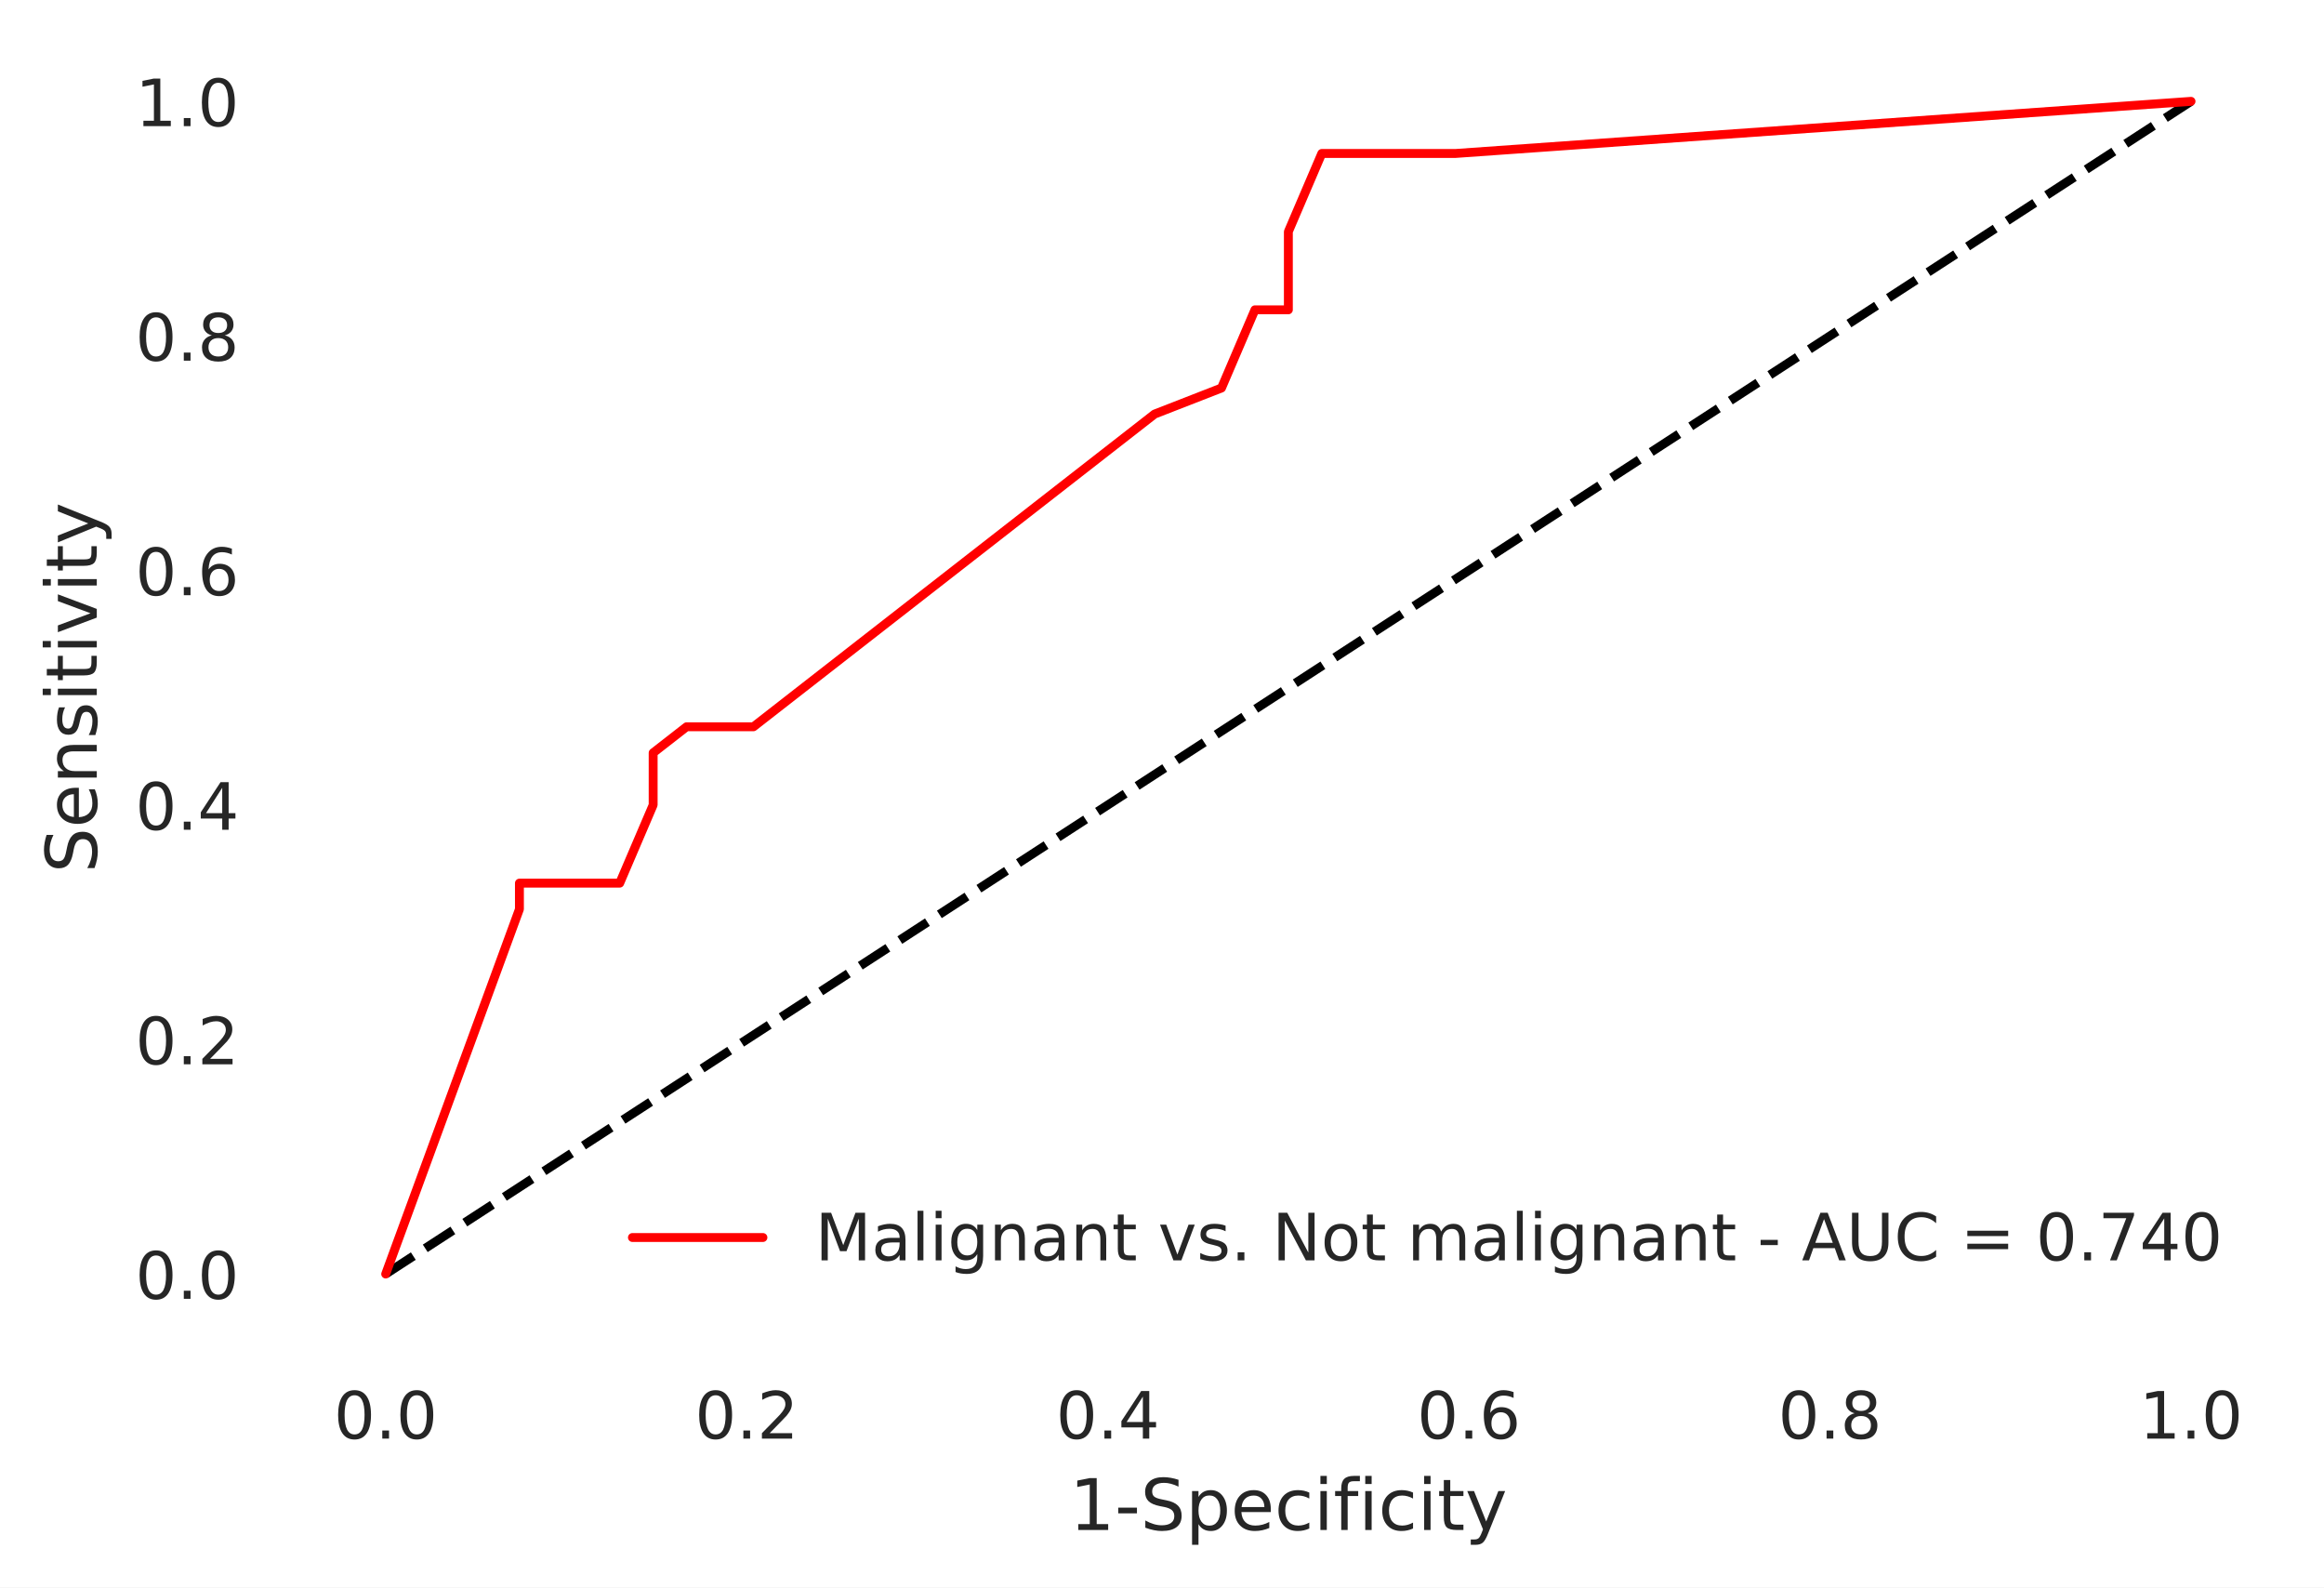
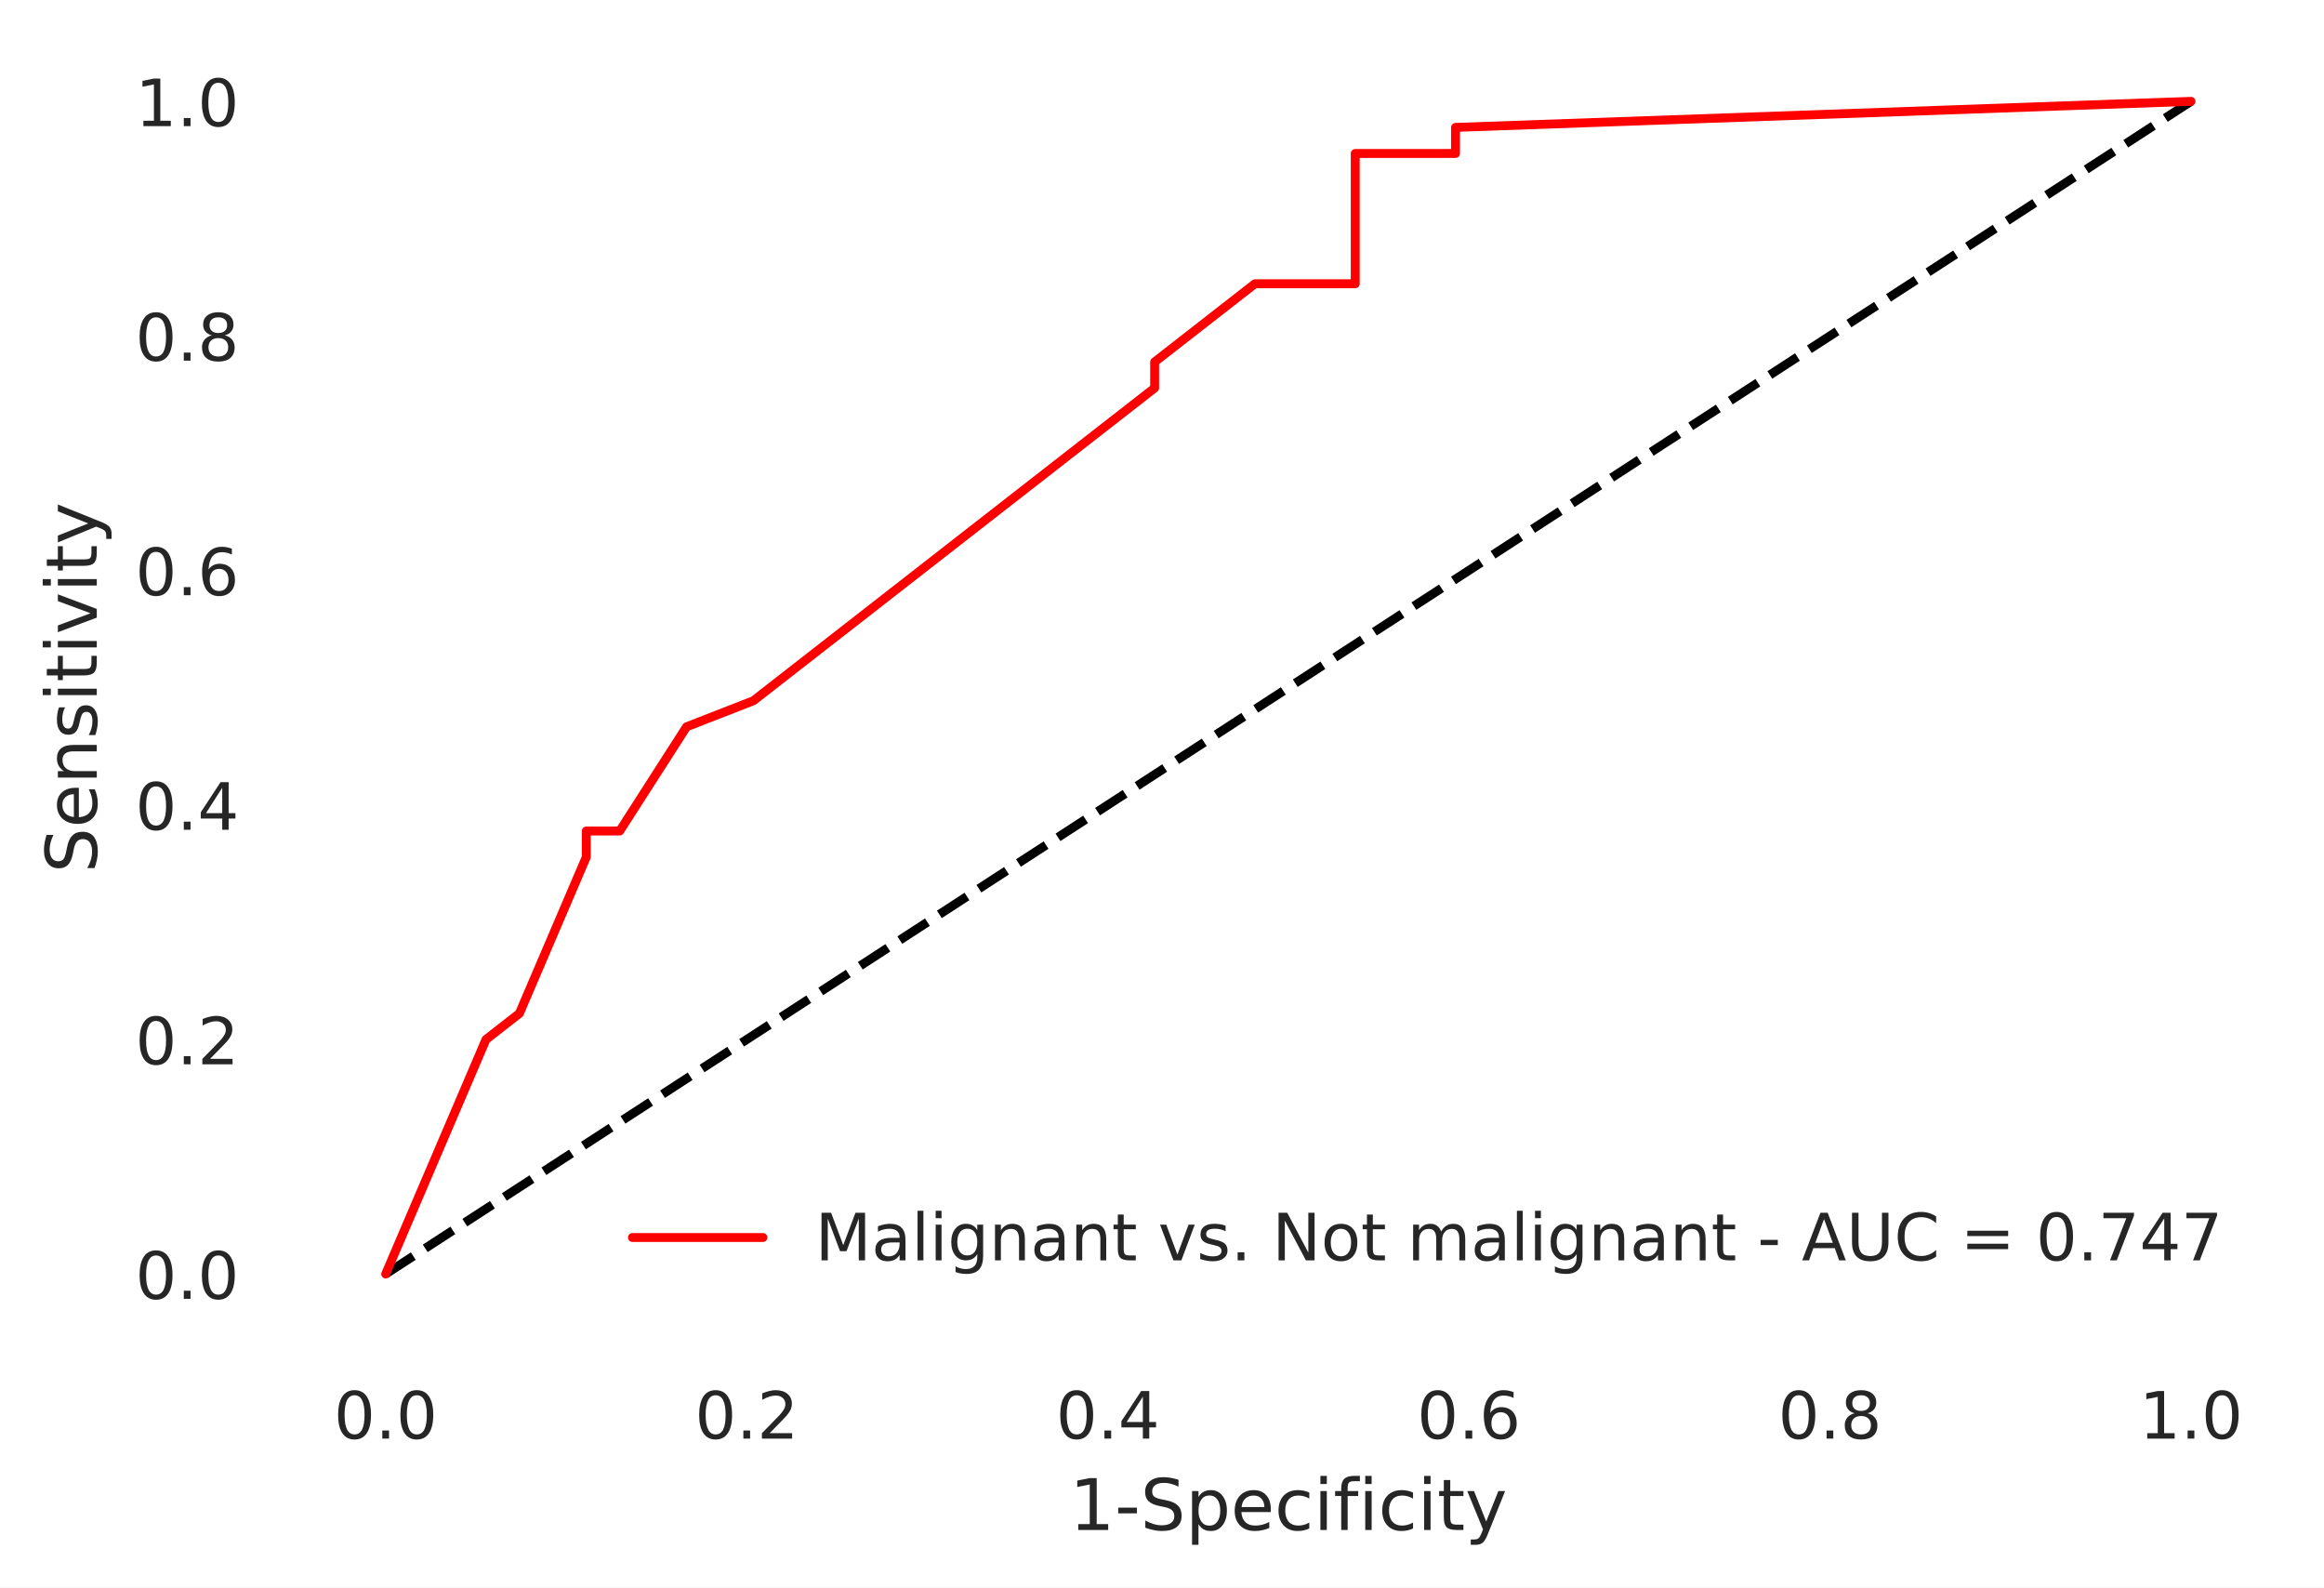
<svg xmlns="http://www.w3.org/2000/svg" xmlns:xlink="http://www.w3.org/1999/xlink" height="267.6pt" version="1.1" viewBox="0 0 391.807 267.6" width="391.807pt">
  <defs>
    <style type="text/css">
*{stroke-linecap:butt;stroke-linejoin:round;}
  </style>
  </defs>
  <g id="figure_1">
    <g id="patch_1">
      <path d="M 0 267.6  L 391.807 267.6  L 391.807 0  L 0 0  z " style="fill:#ffffff;" />
    </g>
    <g id="axes_1">
      <g id="patch_2">
        <path d="M 49.807 224.64  L 384.607 224.64  L 384.607 7.2  L 49.807 7.2  z " style="fill:#ffffff;" />
      </g>
      <g id="matplotlib.axis_1">
        <g id="xtick_1">
          <g id="line2d_1">
-             <path clip-path="url(#p9350e32e43)" d="M 65.025 224.64  L 65.025 7.2  " style="fill:none;stroke:#ffffff;stroke-linecap:round;" />
+             <path clip-path="url(#p1041150e8d)" d="M 65.025 224.64  L 65.025 7.2  " style="fill:none;stroke:#ffffff;stroke-linecap:round;" />
          </g>
          <g id="text_1">
            <defs>
              <path d="M 31.781 66.406  Q 24.172 66.406 20.328 58.906  Q 16.5 51.422 16.5 36.375  Q 16.5 21.391 20.328 13.891  Q 24.172 6.391 31.781 6.391  Q 39.453 6.391 43.281 13.891  Q 47.125 21.391 47.125 36.375  Q 47.125 51.422 43.281 58.906  Q 39.453 66.406 31.781 66.406  z M 31.781 74.219  Q 44.047 74.219 50.516 64.516  Q 56.984 54.828 56.984 36.375  Q 56.984 17.969 50.516 8.266  Q 44.047 -1.422 31.781 -1.422  Q 19.531 -1.422 13.062 8.266  Q 6.594 17.969 6.594 36.375  Q 6.594 54.828 13.062 64.516  Q 19.531 74.219 31.781 74.219  z " id="DejaVuSans-48" />
              <path d="M 10.688 12.406  L 21 12.406  L 21 0  L 10.688 0  z " id="DejaVuSans-46" />
            </defs>
            <g style="fill:#262626;" transform="translate(56.27865 242.4983)scale(0.11 -0.11)">
              <use xlink:href="#DejaVuSans-48" />
              <use x="63.623" xlink:href="#DejaVuSans-46" />
              <use x="95.41" xlink:href="#DejaVuSans-48" />
            </g>
          </g>
        </g>
        <g id="xtick_2">
          <g id="line2d_2">
-             <path clip-path="url(#p9350e32e43)" d="M 125.898 224.64  L 125.898 7.2  " style="fill:none;stroke:#ffffff;stroke-linecap:round;" />
+             <path clip-path="url(#p1041150e8d)" d="M 125.898 224.64  L 125.898 7.2  " style="fill:none;stroke:#ffffff;stroke-linecap:round;" />
          </g>
          <g id="text_2">
            <defs>
              <path d="M 19.188 8.297  L 53.609 8.297  L 53.609 0  L 7.328 0  L 7.328 8.297  Q 12.938 14.109 22.625 23.891  Q 32.328 33.688 34.812 36.531  Q 39.547 41.844 41.422 45.531  Q 43.312 49.219 43.312 52.781  Q 43.312 58.594 39.234 62.25  Q 35.156 65.922 28.609 65.922  Q 23.969 65.922 18.812 64.312  Q 13.672 62.703 7.812 59.422  L 7.812 69.391  Q 13.766 71.781 18.938 73  Q 24.125 74.219 28.422 74.219  Q 39.75 74.219 46.484 68.547  Q 53.219 62.891 53.219 53.422  Q 53.219 48.922 51.531 44.891  Q 49.859 40.875 45.406 35.406  Q 44.188 33.984 37.641 27.219  Q 31.109 20.453 19.188 8.297  z " id="DejaVuSans-50" />
            </defs>
            <g style="fill:#262626;" transform="translate(117.1514 242.4983)scale(0.11 -0.11)">
              <use xlink:href="#DejaVuSans-48" />
              <use x="63.623" xlink:href="#DejaVuSans-46" />
              <use x="95.41" xlink:href="#DejaVuSans-50" />
            </g>
          </g>
        </g>
        <g id="xtick_3">
          <g id="line2d_3">
-             <path clip-path="url(#p9350e32e43)" d="M 186.771 224.64  L 186.771 7.2  " style="fill:none;stroke:#ffffff;stroke-linecap:round;" />
+             <path clip-path="url(#p1041150e8d)" d="M 186.771 224.64  L 186.771 7.2  " style="fill:none;stroke:#ffffff;stroke-linecap:round;" />
          </g>
          <g id="text_3">
            <defs>
              <path d="M 37.797 64.312  L 12.891 25.391  L 37.797 25.391  z M 35.203 72.906  L 47.609 72.906  L 47.609 25.391  L 58.016 25.391  L 58.016 17.188  L 47.609 17.188  L 47.609 0  L 37.797 0  L 37.797 17.188  L 4.891 17.188  L 4.891 26.703  z " id="DejaVuSans-52" />
            </defs>
            <g style="fill:#262626;" transform="translate(178.0241 242.4983)scale(0.11 -0.11)">
              <use xlink:href="#DejaVuSans-48" />
              <use x="63.623" xlink:href="#DejaVuSans-46" />
              <use x="95.41" xlink:href="#DejaVuSans-52" />
            </g>
          </g>
        </g>
        <g id="xtick_4">
          <g id="line2d_4">
-             <path clip-path="url(#p9350e32e43)" d="M 247.644 224.64  L 247.644 7.2  " style="fill:none;stroke:#ffffff;stroke-linecap:round;" />
+             <path clip-path="url(#p1041150e8d)" d="M 247.644 224.64  L 247.644 7.2  " style="fill:none;stroke:#ffffff;stroke-linecap:round;" />
          </g>
          <g id="text_4">
            <defs>
              <path d="M 33.016 40.375  Q 26.375 40.375 22.484 35.828  Q 18.609 31.297 18.609 23.391  Q 18.609 15.531 22.484 10.953  Q 26.375 6.391 33.016 6.391  Q 39.656 6.391 43.531 10.953  Q 47.406 15.531 47.406 23.391  Q 47.406 31.297 43.531 35.828  Q 39.656 40.375 33.016 40.375  z M 52.594 71.297  L 52.594 62.312  Q 48.875 64.062 45.094 64.984  Q 41.312 65.922 37.594 65.922  Q 27.828 65.922 22.672 59.328  Q 17.531 52.734 16.797 39.406  Q 19.672 43.656 24.016 45.922  Q 28.375 48.188 33.594 48.188  Q 44.578 48.188 50.953 41.516  Q 57.328 34.859 57.328 23.391  Q 57.328 12.156 50.688 5.359  Q 44.047 -1.422 33.016 -1.422  Q 20.359 -1.422 13.672 8.266  Q 6.984 17.969 6.984 36.375  Q 6.984 53.656 15.188 63.938  Q 23.391 74.219 37.203 74.219  Q 40.922 74.219 44.703 73.484  Q 48.484 72.75 52.594 71.297  z " id="DejaVuSans-54" />
            </defs>
            <g style="fill:#262626;" transform="translate(238.8968 242.4983)scale(0.11 -0.11)">
              <use xlink:href="#DejaVuSans-48" />
              <use x="63.623" xlink:href="#DejaVuSans-46" />
              <use x="95.41" xlink:href="#DejaVuSans-54" />
            </g>
          </g>
        </g>
        <g id="xtick_5">
          <g id="line2d_5">
-             <path clip-path="url(#p9350e32e43)" d="M 308.516 224.64  L 308.516 7.2  " style="fill:none;stroke:#ffffff;stroke-linecap:round;" />
+             <path clip-path="url(#p1041150e8d)" d="M 308.516 224.64  L 308.516 7.2  " style="fill:none;stroke:#ffffff;stroke-linecap:round;" />
          </g>
          <g id="text_5">
            <defs>
              <path d="M 31.781 34.625  Q 24.75 34.625 20.719 30.859  Q 16.703 27.094 16.703 20.516  Q 16.703 13.922 20.719 10.156  Q 24.75 6.391 31.781 6.391  Q 38.812 6.391 42.859 10.172  Q 46.922 13.969 46.922 20.516  Q 46.922 27.094 42.891 30.859  Q 38.875 34.625 31.781 34.625  z M 21.922 38.812  Q 15.578 40.375 12.031 44.719  Q 8.5 49.078 8.5 55.328  Q 8.5 64.062 14.719 69.141  Q 20.953 74.219 31.781 74.219  Q 42.672 74.219 48.875 69.141  Q 55.078 64.062 55.078 55.328  Q 55.078 49.078 51.531 44.719  Q 48 40.375 41.703 38.812  Q 48.828 37.156 52.797 32.312  Q 56.781 27.484 56.781 20.516  Q 56.781 9.906 50.312 4.234  Q 43.844 -1.422 31.781 -1.422  Q 19.734 -1.422 13.25 4.234  Q 6.781 9.906 6.781 20.516  Q 6.781 27.484 10.781 32.312  Q 14.797 37.156 21.922 38.812  z M 18.312 54.391  Q 18.312 48.734 21.844 45.562  Q 25.391 42.391 31.781 42.391  Q 38.141 42.391 41.719 45.562  Q 45.312 48.734 45.312 54.391  Q 45.312 60.062 41.719 63.234  Q 38.141 66.406 31.781 66.406  Q 25.391 66.406 21.844 63.234  Q 18.312 60.062 18.312 54.391  z " id="DejaVuSans-56" />
            </defs>
            <g style="fill:#262626;" transform="translate(299.7696 242.4983)scale(0.11 -0.11)">
              <use xlink:href="#DejaVuSans-48" />
              <use x="63.623" xlink:href="#DejaVuSans-46" />
              <use x="95.41" xlink:href="#DejaVuSans-56" />
            </g>
          </g>
        </g>
        <g id="xtick_6">
          <g id="line2d_6">
-             <path clip-path="url(#p9350e32e43)" d="M 369.389 224.64  L 369.389 7.2  " style="fill:none;stroke:#ffffff;stroke-linecap:round;" />
+             <path clip-path="url(#p1041150e8d)" d="M 369.389 224.64  L 369.389 7.2  " style="fill:none;stroke:#ffffff;stroke-linecap:round;" />
          </g>
          <g id="text_6">
            <defs>
              <path d="M 12.406 8.297  L 28.516 8.297  L 28.516 63.922  L 10.984 60.406  L 10.984 69.391  L 28.422 72.906  L 38.281 72.906  L 38.281 8.297  L 54.391 8.297  L 54.391 0  L 12.406 0  z " id="DejaVuSans-49" />
            </defs>
            <g style="fill:#262626;" transform="translate(360.6423 242.4983)scale(0.11 -0.11)">
              <use xlink:href="#DejaVuSans-49" />
              <use x="63.623" xlink:href="#DejaVuSans-46" />
              <use x="95.41" xlink:href="#DejaVuSans-48" />
            </g>
          </g>
        </g>
        <g id="text_7">
          <defs>
            <path d="M 4.891 31.391  L 31.203 31.391  L 31.203 23.391  L 4.891 23.391  z " id="DejaVuSans-45" />
            <path d="M 53.516 70.516  L 53.516 60.891  Q 47.906 63.578 42.922 64.891  Q 37.938 66.219 33.297 66.219  Q 25.25 66.219 20.875 63.094  Q 16.5 59.969 16.5 54.203  Q 16.5 49.359 19.406 46.891  Q 22.312 44.438 30.422 42.922  L 36.375 41.703  Q 47.406 39.594 52.656 34.297  Q 57.906 29 57.906 20.125  Q 57.906 9.516 50.797 4.047  Q 43.703 -1.422 29.984 -1.422  Q 24.812 -1.422 18.969 -0.25  Q 13.141 0.922 6.891 3.219  L 6.891 13.375  Q 12.891 10.016 18.656 8.297  Q 24.422 6.594 29.984 6.594  Q 38.422 6.594 43.016 9.906  Q 47.609 13.234 47.609 19.391  Q 47.609 24.75 44.312 27.781  Q 41.016 30.812 33.5 32.328  L 27.484 33.5  Q 16.453 35.688 11.516 40.375  Q 6.594 45.062 6.594 53.422  Q 6.594 63.094 13.406 68.656  Q 20.219 74.219 32.172 74.219  Q 37.312 74.219 42.625 73.281  Q 47.953 72.359 53.516 70.516  z " id="DejaVuSans-83" />
            <path d="M 18.109 8.203  L 18.109 -20.797  L 9.078 -20.797  L 9.078 54.688  L 18.109 54.688  L 18.109 46.391  Q 20.953 51.266 25.266 53.625  Q 29.594 56 35.594 56  Q 45.562 56 51.781 48.094  Q 58.016 40.188 58.016 27.297  Q 58.016 14.406 51.781 6.484  Q 45.562 -1.422 35.594 -1.422  Q 29.594 -1.422 25.266 0.953  Q 20.953 3.328 18.109 8.203  z M 48.688 27.297  Q 48.688 37.203 44.609 42.844  Q 40.531 48.484 33.406 48.484  Q 26.266 48.484 22.188 42.844  Q 18.109 37.203 18.109 27.297  Q 18.109 17.391 22.188 11.75  Q 26.266 6.109 33.406 6.109  Q 40.531 6.109 44.609 11.75  Q 48.688 17.391 48.688 27.297  z " id="DejaVuSans-112" />
            <path d="M 56.203 29.594  L 56.203 25.203  L 14.891 25.203  Q 15.484 15.922 20.484 11.062  Q 25.484 6.203 34.422 6.203  Q 39.594 6.203 44.453 7.469  Q 49.312 8.734 54.109 11.281  L 54.109 2.781  Q 49.266 0.734 44.188 -0.344  Q 39.109 -1.422 33.891 -1.422  Q 20.797 -1.422 13.156 6.188  Q 5.516 13.812 5.516 26.812  Q 5.516 40.234 12.766 48.109  Q 20.016 56 32.328 56  Q 43.359 56 49.781 48.891  Q 56.203 41.797 56.203 29.594  z M 47.219 32.234  Q 47.125 39.594 43.094 43.984  Q 39.062 48.391 32.422 48.391  Q 24.906 48.391 20.391 44.141  Q 15.875 39.891 15.188 32.172  z " id="DejaVuSans-101" />
            <path d="M 48.781 52.594  L 48.781 44.188  Q 44.969 46.297 41.141 47.344  Q 37.312 48.391 33.406 48.391  Q 24.656 48.391 19.812 42.844  Q 14.984 37.312 14.984 27.297  Q 14.984 17.281 19.812 11.734  Q 24.656 6.203 33.406 6.203  Q 37.312 6.203 41.141 7.25  Q 44.969 8.297 48.781 10.406  L 48.781 2.094  Q 45.016 0.344 40.984 -0.531  Q 36.969 -1.422 32.422 -1.422  Q 20.062 -1.422 12.781 6.344  Q 5.516 14.109 5.516 27.297  Q 5.516 40.672 12.859 48.328  Q 20.219 56 33.016 56  Q 37.156 56 41.109 55.141  Q 45.062 54.297 48.781 52.594  z " id="DejaVuSans-99" />
            <path d="M 9.422 54.688  L 18.406 54.688  L 18.406 0  L 9.422 0  z M 9.422 75.984  L 18.406 75.984  L 18.406 64.594  L 9.422 64.594  z " id="DejaVuSans-105" />
            <path d="M 37.109 75.984  L 37.109 68.5  L 28.516 68.5  Q 23.688 68.5 21.797 66.547  Q 19.922 64.594 19.922 59.516  L 19.922 54.688  L 34.719 54.688  L 34.719 47.703  L 19.922 47.703  L 19.922 0  L 10.891 0  L 10.891 47.703  L 2.297 47.703  L 2.297 54.688  L 10.891 54.688  L 10.891 58.5  Q 10.891 67.625 15.141 71.797  Q 19.391 75.984 28.609 75.984  z " id="DejaVuSans-102" />
            <path d="M 18.312 70.219  L 18.312 54.688  L 36.812 54.688  L 36.812 47.703  L 18.312 47.703  L 18.312 18.016  Q 18.312 11.328 20.141 9.422  Q 21.969 7.516 27.594 7.516  L 36.812 7.516  L 36.812 0  L 27.594 0  Q 17.188 0 13.234 3.875  Q 9.281 7.766 9.281 18.016  L 9.281 47.703  L 2.688 47.703  L 2.688 54.688  L 9.281 54.688  L 9.281 70.219  z " id="DejaVuSans-116" />
            <path d="M 32.172 -5.078  Q 28.375 -14.844 24.75 -17.812  Q 21.141 -20.797 15.094 -20.797  L 7.906 -20.797  L 7.906 -13.281  L 13.188 -13.281  Q 16.891 -13.281 18.938 -11.516  Q 21 -9.766 23.484 -3.219  L 25.094 0.875  L 2.984 54.688  L 12.5 54.688  L 29.594 11.922  L 46.688 54.688  L 56.203 54.688  z " id="DejaVuSans-121" />
          </defs>
          <g style="fill:#262626;" transform="translate(180.3006 257.9041)scale(0.12 -0.12)">
            <use xlink:href="#DejaVuSans-49" />
            <use x="63.623" xlink:href="#DejaVuSans-45" />
            <use x="99.707" xlink:href="#DejaVuSans-83" />
            <use x="163.184" xlink:href="#DejaVuSans-112" />
            <use x="226.66" xlink:href="#DejaVuSans-101" />
            <use x="288.184" xlink:href="#DejaVuSans-99" />
            <use x="343.164" xlink:href="#DejaVuSans-105" />
            <use x="370.947" xlink:href="#DejaVuSans-102" />
            <use x="406.152" xlink:href="#DejaVuSans-105" />
            <use x="433.936" xlink:href="#DejaVuSans-99" />
            <use x="488.916" xlink:href="#DejaVuSans-105" />
            <use x="516.699" xlink:href="#DejaVuSans-116" />
            <use x="555.908" xlink:href="#DejaVuSans-121" />
          </g>
        </g>
      </g>
      <g id="matplotlib.axis_2">
        <g id="ytick_1">
          <g id="line2d_7">
-             <path clip-path="url(#p9350e32e43)" d="M 49.807 214.756  L 384.607 214.756  " style="fill:none;stroke:#ffffff;stroke-linecap:round;" />
+             <path clip-path="url(#p1041150e8d)" d="M 49.807 214.756  L 384.607 214.756  " style="fill:none;stroke:#ffffff;stroke-linecap:round;" />
          </g>
          <g id="text_8">
            <g style="fill:#262626;" transform="translate(22.81375 218.9355)scale(0.11 -0.11)">
              <use xlink:href="#DejaVuSans-48" />
              <use x="63.623" xlink:href="#DejaVuSans-46" />
              <use x="95.41" xlink:href="#DejaVuSans-48" />
            </g>
          </g>
        </g>
        <g id="ytick_2">
          <g id="line2d_8">
-             <path clip-path="url(#p9350e32e43)" d="M 49.807 175.222  L 384.607 175.222  " style="fill:none;stroke:#ffffff;stroke-linecap:round;" />
+             <path clip-path="url(#p1041150e8d)" d="M 49.807 175.222  L 384.607 175.222  " style="fill:none;stroke:#ffffff;stroke-linecap:round;" />
          </g>
          <g id="text_9">
            <g style="fill:#262626;" transform="translate(22.81375 179.401)scale(0.11 -0.11)">
              <use xlink:href="#DejaVuSans-48" />
              <use x="63.623" xlink:href="#DejaVuSans-46" />
              <use x="95.41" xlink:href="#DejaVuSans-50" />
            </g>
          </g>
        </g>
        <g id="ytick_3">
          <g id="line2d_9">
-             <path clip-path="url(#p9350e32e43)" d="M 49.807 135.687  L 384.607 135.687  " style="fill:none;stroke:#ffffff;stroke-linecap:round;" />
+             <path clip-path="url(#p1041150e8d)" d="M 49.807 135.687  L 384.607 135.687  " style="fill:none;stroke:#ffffff;stroke-linecap:round;" />
          </g>
          <g id="text_10">
            <g style="fill:#262626;" transform="translate(22.81375 139.8664)scale(0.11 -0.11)">
              <use xlink:href="#DejaVuSans-48" />
              <use x="63.623" xlink:href="#DejaVuSans-46" />
              <use x="95.41" xlink:href="#DejaVuSans-52" />
            </g>
          </g>
        </g>
        <g id="ytick_4">
          <g id="line2d_10">
-             <path clip-path="url(#p9350e32e43)" d="M 49.807 96.153  L 384.607 96.153  " style="fill:none;stroke:#ffffff;stroke-linecap:round;" />
+             <path clip-path="url(#p1041150e8d)" d="M 49.807 96.153  L 384.607 96.153  " style="fill:none;stroke:#ffffff;stroke-linecap:round;" />
          </g>
          <g id="text_11">
            <g style="fill:#262626;" transform="translate(22.81375 100.3319)scale(0.11 -0.11)">
              <use xlink:href="#DejaVuSans-48" />
              <use x="63.623" xlink:href="#DejaVuSans-46" />
              <use x="95.41" xlink:href="#DejaVuSans-54" />
            </g>
          </g>
        </g>
        <g id="ytick_5">
          <g id="line2d_11">
-             <path clip-path="url(#p9350e32e43)" d="M 49.807 56.618  L 384.607 56.618  " style="fill:none;stroke:#ffffff;stroke-linecap:round;" />
+             <path clip-path="url(#p1041150e8d)" d="M 49.807 56.618  L 384.607 56.618  " style="fill:none;stroke:#ffffff;stroke-linecap:round;" />
          </g>
          <g id="text_12">
            <g style="fill:#262626;" transform="translate(22.81375 60.79732)scale(0.11 -0.11)">
              <use xlink:href="#DejaVuSans-48" />
              <use x="63.623" xlink:href="#DejaVuSans-46" />
              <use x="95.41" xlink:href="#DejaVuSans-56" />
            </g>
          </g>
        </g>
        <g id="ytick_6">
          <g id="line2d_12">
-             <path clip-path="url(#p9350e32e43)" d="M 49.807 17.084  L 384.607 17.084  " style="fill:none;stroke:#ffffff;stroke-linecap:round;" />
+             <path clip-path="url(#p1041150e8d)" d="M 49.807 17.084  L 384.607 17.084  " style="fill:none;stroke:#ffffff;stroke-linecap:round;" />
          </g>
          <g id="text_13">
            <g style="fill:#262626;" transform="translate(22.81375 21.26278)scale(0.11 -0.11)">
              <use xlink:href="#DejaVuSans-49" />
              <use x="63.623" xlink:href="#DejaVuSans-46" />
              <use x="95.41" xlink:href="#DejaVuSans-48" />
            </g>
          </g>
        </g>
        <g id="text_14">
          <defs>
            <path d="M 54.891 33.016  L 54.891 0  L 45.906 0  L 45.906 32.719  Q 45.906 40.484 42.875 44.328  Q 39.844 48.188 33.797 48.188  Q 26.516 48.188 22.312 43.547  Q 18.109 38.922 18.109 30.906  L 18.109 0  L 9.078 0  L 9.078 54.688  L 18.109 54.688  L 18.109 46.188  Q 21.344 51.125 25.703 53.562  Q 30.078 56 35.797 56  Q 45.219 56 50.047 50.172  Q 54.891 44.344 54.891 33.016  z " id="DejaVuSans-110" />
            <path d="M 44.281 53.078  L 44.281 44.578  Q 40.484 46.531 36.375 47.5  Q 32.281 48.484 27.875 48.484  Q 21.188 48.484 17.844 46.438  Q 14.5 44.391 14.5 40.281  Q 14.5 37.156 16.891 35.375  Q 19.281 33.594 26.516 31.984  L 29.594 31.297  Q 39.156 29.25 43.188 25.516  Q 47.219 21.781 47.219 15.094  Q 47.219 7.469 41.188 3.016  Q 35.156 -1.422 24.609 -1.422  Q 20.219 -1.422 15.453 -0.562  Q 10.688 0.297 5.422 2  L 5.422 11.281  Q 10.406 8.688 15.234 7.391  Q 20.062 6.109 24.812 6.109  Q 31.156 6.109 34.562 8.281  Q 37.984 10.453 37.984 14.406  Q 37.984 18.062 35.516 20.016  Q 33.062 21.969 24.703 23.781  L 21.578 24.516  Q 13.234 26.266 9.516 29.906  Q 5.812 33.547 5.812 39.891  Q 5.812 47.609 11.281 51.797  Q 16.75 56 26.812 56  Q 31.781 56 36.172 55.266  Q 40.578 54.547 44.281 53.078  z " id="DejaVuSans-115" />
            <path d="M 2.984 54.688  L 12.5 54.688  L 29.594 8.797  L 46.688 54.688  L 56.203 54.688  L 35.688 0  L 23.484 0  z " id="DejaVuSans-118" />
          </defs>
          <g style="fill:#262626;" transform="translate(16.31812 147.1566)rotate(-90)scale(0.12 -0.12)">
            <use xlink:href="#DejaVuSans-83" />
            <use x="63.477" xlink:href="#DejaVuSans-101" />
            <use x="125" xlink:href="#DejaVuSans-110" />
            <use x="188.379" xlink:href="#DejaVuSans-115" />
            <use x="240.479" xlink:href="#DejaVuSans-105" />
            <use x="268.262" xlink:href="#DejaVuSans-116" />
            <use x="307.471" xlink:href="#DejaVuSans-105" />
            <use x="335.254" xlink:href="#DejaVuSans-118" />
            <use x="394.434" xlink:href="#DejaVuSans-105" />
            <use x="422.217" xlink:href="#DejaVuSans-116" />
            <use x="461.426" xlink:href="#DejaVuSans-121" />
          </g>
        </g>
      </g>
      <g id="line2d_13">
-         <path clip-path="url(#p9350e32e43)" d="M 65.025 214.756  L 369.389 17.084  " style="fill:none;stroke:#000000;stroke-dasharray:5.55,2.4;stroke-dashoffset:0;stroke-width:1.5;" />
+         <path clip-path="url(#p1041150e8d)" d="M 65.025 214.756  L 369.389 17.084  " style="fill:none;stroke:#000000;stroke-dasharray:5.55,2.4;stroke-dashoffset:0;stroke-width:1.5;" />
      </g>
      <g id="line2d_14">
-         <path clip-path="url(#p9350e32e43)" d="M 65.025 214.756  L 87.571 153.258  L 87.571 148.865  L 93.207 148.865  L 104.48 148.865  L 110.116 135.687  L 110.116 126.902  L 115.753 122.509  L 127.025 122.509  L 194.662 69.796  L 205.934 65.404  L 211.571 52.225  L 217.207 52.225  L 217.207 47.833  L 217.207 39.047  L 222.844 25.869  L 245.389 25.869  L 369.389 17.084  " style="fill:none;stroke:#ff0000;stroke-linecap:round;stroke-width:1.5;" />
+         <path clip-path="url(#p1041150e8d)" d="M 65.025 214.756  L 81.934 175.222  L 87.571 170.829  L 98.844 144.473  L 98.844 140.08  L 104.48 140.08  L 115.753 122.509  L 127.025 118.116  L 194.662 65.404  L 194.662 61.011  L 211.571 47.833  L 228.48 47.833  L 228.48 43.44  L 228.48 25.869  L 245.389 25.869  L 245.389 21.476  L 369.389 17.084  " style="fill:none;stroke:#ff0000;stroke-linecap:round;stroke-width:1.5;" />
      </g>
      <g id="patch_3">
        <path d="M 49.807 224.64  L 49.807 7.2  " style="fill:none;stroke:#ffffff;stroke-linecap:square;stroke-linejoin:miter;stroke-width:1.25;" />
      </g>
      <g id="patch_4">
        <path d="M 384.607 224.64  L 384.607 7.2  " style="fill:none;stroke:#ffffff;stroke-linecap:square;stroke-linejoin:miter;stroke-width:1.25;" />
      </g>
      <g id="patch_5">
        <path d="M 49.807 224.64  L 384.607 224.64  " style="fill:none;stroke:#ffffff;stroke-linecap:square;stroke-linejoin:miter;stroke-width:1.25;" />
      </g>
      <g id="patch_6">
        <path d="M 49.807 7.2  L 384.607 7.2  " style="fill:none;stroke:#ffffff;stroke-linecap:square;stroke-linejoin:miter;stroke-width:1.25;" />
      </g>
      <g id="legend_1">
        <g id="line2d_15">
          <path d="M 106.623 208.602  L 128.623 208.602  " style="fill:none;stroke:#ff0000;stroke-linecap:round;stroke-width:1.5;" />
        </g>
        <g id="line2d_16" />
        <g id="text_15">
          <defs>
            <path d="M 9.812 72.906  L 24.516 72.906  L 43.109 23.297  L 61.812 72.906  L 76.516 72.906  L 76.516 0  L 66.891 0  L 66.891 64.016  L 48.094 14.016  L 38.188 14.016  L 19.391 64.016  L 19.391 0  L 9.812 0  z " id="DejaVuSans-77" />
            <path d="M 34.281 27.484  Q 23.391 27.484 19.188 25  Q 14.984 22.516 14.984 16.5  Q 14.984 11.719 18.141 8.906  Q 21.297 6.109 26.703 6.109  Q 34.188 6.109 38.703 11.406  Q 43.219 16.703 43.219 25.484  L 43.219 27.484  z M 52.203 31.203  L 52.203 0  L 43.219 0  L 43.219 8.297  Q 40.141 3.328 35.547 0.953  Q 30.953 -1.422 24.312 -1.422  Q 15.922 -1.422 10.953 3.297  Q 6 8.016 6 15.922  Q 6 25.141 12.172 29.828  Q 18.359 34.516 30.609 34.516  L 43.219 34.516  L 43.219 35.406  Q 43.219 41.609 39.141 45  Q 35.062 48.391 27.688 48.391  Q 23 48.391 18.547 47.266  Q 14.109 46.141 10.016 43.891  L 10.016 52.203  Q 14.938 54.109 19.578 55.047  Q 24.219 56 28.609 56  Q 40.484 56 46.344 49.844  Q 52.203 43.703 52.203 31.203  z " id="DejaVuSans-97" />
            <path d="M 9.422 75.984  L 18.406 75.984  L 18.406 0  L 9.422 0  z " id="DejaVuSans-108" />
            <path d="M 45.406 27.984  Q 45.406 37.75 41.375 43.109  Q 37.359 48.484 30.078 48.484  Q 22.859 48.484 18.828 43.109  Q 14.797 37.75 14.797 27.984  Q 14.797 18.266 18.828 12.891  Q 22.859 7.516 30.078 7.516  Q 37.359 7.516 41.375 12.891  Q 45.406 18.266 45.406 27.984  z M 54.391 6.781  Q 54.391 -7.172 48.188 -13.984  Q 42 -20.797 29.203 -20.797  Q 24.469 -20.797 20.266 -20.094  Q 16.062 -19.391 12.109 -17.922  L 12.109 -9.188  Q 16.062 -11.328 19.922 -12.344  Q 23.781 -13.375 27.781 -13.375  Q 36.625 -13.375 41.016 -8.766  Q 45.406 -4.156 45.406 5.172  L 45.406 9.625  Q 42.625 4.781 38.281 2.391  Q 33.938 0 27.875 0  Q 17.828 0 11.672 7.656  Q 5.516 15.328 5.516 27.984  Q 5.516 40.672 11.672 48.328  Q 17.828 56 27.875 56  Q 33.938 56 38.281 53.609  Q 42.625 51.219 45.406 46.391  L 45.406 54.688  L 54.391 54.688  z " id="DejaVuSans-103" />
            <path id="DejaVuSans-32" />
            <path d="M 9.812 72.906  L 23.094 72.906  L 55.422 11.922  L 55.422 72.906  L 64.984 72.906  L 64.984 0  L 51.703 0  L 19.391 60.984  L 19.391 0  L 9.812 0  z " id="DejaVuSans-78" />
            <path d="M 30.609 48.391  Q 23.391 48.391 19.188 42.75  Q 14.984 37.109 14.984 27.297  Q 14.984 17.484 19.156 11.844  Q 23.344 6.203 30.609 6.203  Q 37.797 6.203 41.984 11.859  Q 46.188 17.531 46.188 27.297  Q 46.188 37.016 41.984 42.703  Q 37.797 48.391 30.609 48.391  z M 30.609 56  Q 42.328 56 49.016 48.375  Q 55.719 40.766 55.719 27.297  Q 55.719 13.875 49.016 6.219  Q 42.328 -1.422 30.609 -1.422  Q 18.844 -1.422 12.172 6.219  Q 5.516 13.875 5.516 27.297  Q 5.516 40.766 12.172 48.375  Q 18.844 56 30.609 56  z " id="DejaVuSans-111" />
            <path d="M 52 44.188  Q 55.375 50.25 60.062 53.125  Q 64.75 56 71.094 56  Q 79.641 56 84.281 50.016  Q 88.922 44.047 88.922 33.016  L 88.922 0  L 79.891 0  L 79.891 32.719  Q 79.891 40.578 77.094 44.375  Q 74.312 48.188 68.609 48.188  Q 61.625 48.188 57.562 43.547  Q 53.516 38.922 53.516 30.906  L 53.516 0  L 44.484 0  L 44.484 32.719  Q 44.484 40.625 41.703 44.406  Q 38.922 48.188 33.109 48.188  Q 26.219 48.188 22.156 43.531  Q 18.109 38.875 18.109 30.906  L 18.109 0  L 9.078 0  L 9.078 54.688  L 18.109 54.688  L 18.109 46.188  Q 21.188 51.219 25.484 53.609  Q 29.781 56 35.688 56  Q 41.656 56 45.828 52.969  Q 50 49.953 52 44.188  z " id="DejaVuSans-109" />
            <path d="M 34.188 63.188  L 20.797 26.906  L 47.609 26.906  z M 28.609 72.906  L 39.797 72.906  L 67.578 0  L 57.328 0  L 50.688 18.703  L 17.828 18.703  L 11.188 0  L 0.781 0  z " id="DejaVuSans-65" />
            <path d="M 8.688 72.906  L 18.609 72.906  L 18.609 28.609  Q 18.609 16.891 22.844 11.734  Q 27.094 6.594 36.625 6.594  Q 46.094 6.594 50.344 11.734  Q 54.594 16.891 54.594 28.609  L 54.594 72.906  L 64.5 72.906  L 64.5 27.391  Q 64.5 13.141 57.438 5.859  Q 50.391 -1.422 36.625 -1.422  Q 22.797 -1.422 15.734 5.859  Q 8.688 13.141 8.688 27.391  z " id="DejaVuSans-85" />
            <path d="M 64.406 67.281  L 64.406 56.891  Q 59.422 61.531 53.781 63.812  Q 48.141 66.109 41.797 66.109  Q 29.297 66.109 22.656 58.469  Q 16.016 50.828 16.016 36.375  Q 16.016 21.969 22.656 14.328  Q 29.297 6.688 41.797 6.688  Q 48.141 6.688 53.781 8.984  Q 59.422 11.281 64.406 15.922  L 64.406 5.609  Q 59.234 2.094 53.438 0.328  Q 47.656 -1.422 41.219 -1.422  Q 24.656 -1.422 15.125 8.703  Q 5.609 18.844 5.609 36.375  Q 5.609 53.953 15.125 64.078  Q 24.656 74.219 41.219 74.219  Q 47.75 74.219 53.531 72.484  Q 59.328 70.75 64.406 67.281  z " id="DejaVuSans-67" />
            <path d="M 10.594 45.406  L 73.188 45.406  L 73.188 37.203  L 10.594 37.203  z M 10.594 25.484  L 73.188 25.484  L 73.188 17.188  L 10.594 17.188  z " id="DejaVuSans-61" />
            <path d="M 8.203 72.906  L 55.078 72.906  L 55.078 68.703  L 28.609 0  L 18.312 0  L 43.219 64.594  L 8.203 64.594  z " id="DejaVuSans-55" />
          </defs>
          <g style="fill:#262626;" transform="translate(137.4234 212.4523)scale(0.11 -0.11)">
            <use xlink:href="#DejaVuSans-77" />
            <use x="86.279" xlink:href="#DejaVuSans-97" />
            <use x="147.559" xlink:href="#DejaVuSans-108" />
            <use x="175.342" xlink:href="#DejaVuSans-105" />
            <use x="203.125" xlink:href="#DejaVuSans-103" />
            <use x="266.602" xlink:href="#DejaVuSans-110" />
            <use x="329.98" xlink:href="#DejaVuSans-97" />
            <use x="391.26" xlink:href="#DejaVuSans-110" />
            <use x="454.639" xlink:href="#DejaVuSans-116" />
            <use x="493.848" xlink:href="#DejaVuSans-32" />
            <use x="525.635" xlink:href="#DejaVuSans-118" />
            <use x="584.814" xlink:href="#DejaVuSans-115" />
            <use x="636.914" xlink:href="#DejaVuSans-46" />
            <use x="668.701" xlink:href="#DejaVuSans-32" />
            <use x="700.488" xlink:href="#DejaVuSans-78" />
            <use x="775.293" xlink:href="#DejaVuSans-111" />
            <use x="836.475" xlink:href="#DejaVuSans-116" />
            <use x="875.684" xlink:href="#DejaVuSans-32" />
            <use x="907.471" xlink:href="#DejaVuSans-109" />
            <use x="1004.883" xlink:href="#DejaVuSans-97" />
            <use x="1066.162" xlink:href="#DejaVuSans-108" />
            <use x="1093.945" xlink:href="#DejaVuSans-105" />
            <use x="1121.729" xlink:href="#DejaVuSans-103" />
            <use x="1185.205" xlink:href="#DejaVuSans-110" />
            <use x="1248.584" xlink:href="#DejaVuSans-97" />
            <use x="1309.863" xlink:href="#DejaVuSans-110" />
            <use x="1373.242" xlink:href="#DejaVuSans-116" />
            <use x="1412.451" xlink:href="#DejaVuSans-32" />
            <use x="1444.238" xlink:href="#DejaVuSans-45" />
            <use x="1480.322" xlink:href="#DejaVuSans-32" />
            <use x="1512.109" xlink:href="#DejaVuSans-65" />
            <use x="1580.518" xlink:href="#DejaVuSans-85" />
            <use x="1653.711" xlink:href="#DejaVuSans-67" />
            <use x="1723.535" xlink:href="#DejaVuSans-32" />
            <use x="1755.322" xlink:href="#DejaVuSans-61" />
            <use x="1839.111" xlink:href="#DejaVuSans-32" />
            <use x="1870.898" xlink:href="#DejaVuSans-48" />
            <use x="1934.521" xlink:href="#DejaVuSans-46" />
            <use x="1966.309" xlink:href="#DejaVuSans-55" />
            <use x="2029.932" xlink:href="#DejaVuSans-52" />
-             <use x="2093.555" xlink:href="#DejaVuSans-48" />
+             <use x="2093.555" xlink:href="#DejaVuSans-55" />
          </g>
        </g>
      </g>
    </g>
  </g>
  <defs>
-     <clipPath id="p9350e32e43">
+     <clipPath id="p1041150e8d">
      <rect height="217.44" width="334.8" x="49.807" y="7.2" />
    </clipPath>
  </defs>
</svg>
